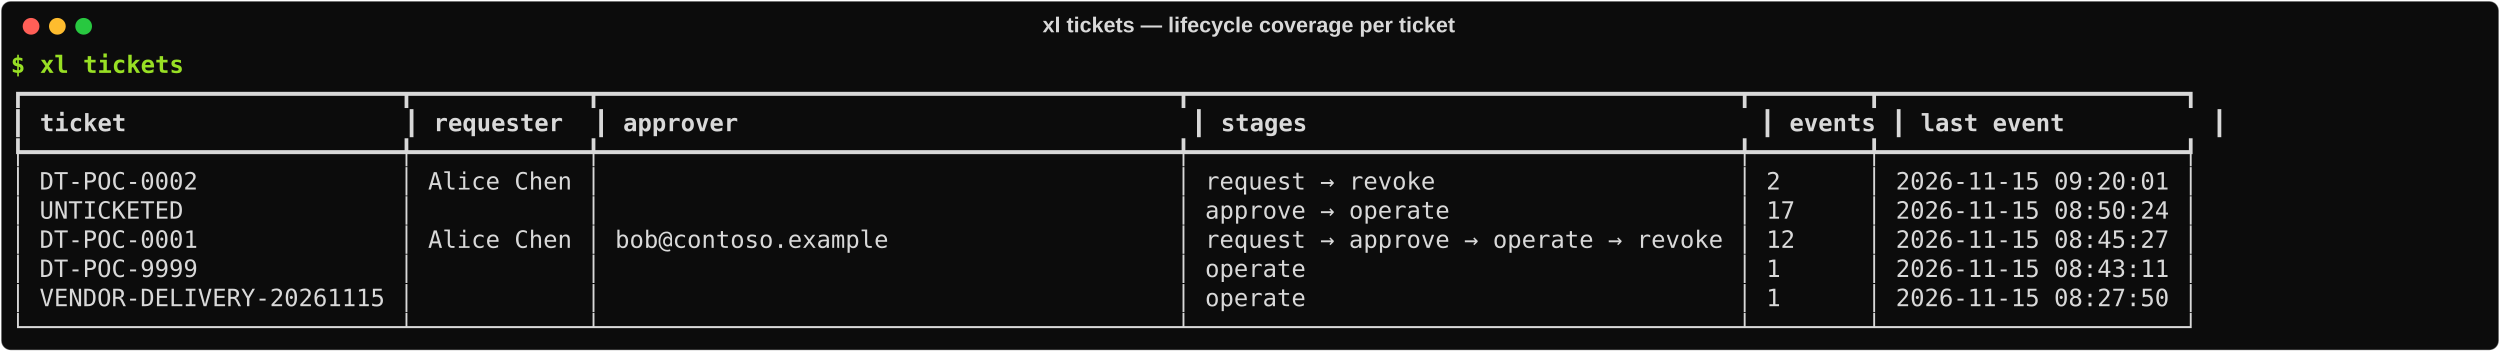
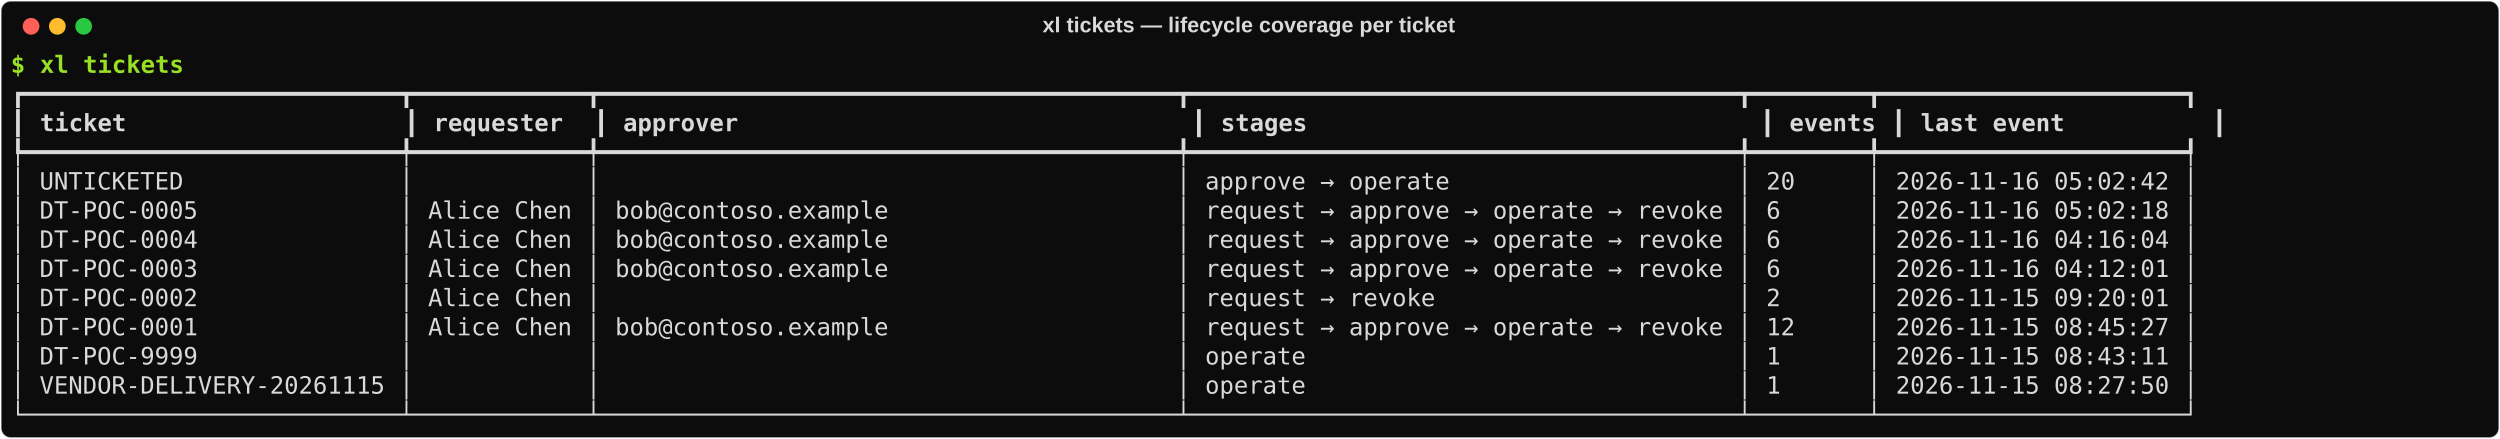
- <svg xmlns="http://www.w3.org/2000/svg" class="rich-terminal" viewBox="0 0 2092 294.0">
+ <svg xmlns="http://www.w3.org/2000/svg" class="rich-terminal" viewBox="0 0 2092 367.2">
  <style>

    @font-face {
        font-family: "Fira Code";
        src: local("FiraCode-Regular"),
                url("https://cdnjs.cloudflare.com/ajax/libs/firacode/6.2.0/woff2/FiraCode-Regular.woff2") format("woff2"),
                url("https://cdnjs.cloudflare.com/ajax/libs/firacode/6.2.0/woff/FiraCode-Regular.woff") format("woff");
        font-style: normal;
        font-weight: 400;
    }
    @font-face {
        font-family: "Fira Code";
        src: local("FiraCode-Bold"),
                url("https://cdnjs.cloudflare.com/ajax/libs/firacode/6.2.0/woff2/FiraCode-Bold.woff2") format("woff2"),
                url("https://cdnjs.cloudflare.com/ajax/libs/firacode/6.2.0/woff/FiraCode-Bold.woff") format("woff");
        font-style: bold;
        font-weight: 700;
    }

-     .terminal-3217556577-matrix {
+     .terminal-3896298064-matrix {
        font-family: Fira Code, monospace;
        font-size: 20px;
        line-height: 24.4px;
        font-variant-east-asian: full-width;
    }

-     .terminal-3217556577-title {
+     .terminal-3896298064-title {
        font-size: 18px;
        font-weight: bold;
        font-family: arial;
    }

-     .terminal-3217556577-r1 { fill: #98e024;font-weight: bold }
- .terminal-3217556577-r2 { fill: #d9d9d9 }
- .terminal-3217556577-r3 { fill: #d9d9d9;font-weight: bold }
+     .terminal-3896298064-r1 { fill: #98e024;font-weight: bold }
+ .terminal-3896298064-r2 { fill: #d9d9d9 }
+ .terminal-3896298064-r3 { fill: #d9d9d9;font-weight: bold }
    </style>
  <defs>
-     <clipPath id="terminal-3217556577-clip-terminal">
-       <rect x="0" y="0" width="2073.0" height="243.0" />
+     <clipPath id="terminal-3896298064-clip-terminal">
+       <rect x="0" y="0" width="2073.0" height="316.2" />
    </clipPath>
-     <clipPath id="terminal-3217556577-line-0">
+     <clipPath id="terminal-3896298064-line-0">
      <rect x="0" y="1.5" width="2074" height="24.65" />
    </clipPath>
-     <clipPath id="terminal-3217556577-line-1">
+     <clipPath id="terminal-3896298064-line-1">
      <rect x="0" y="25.9" width="2074" height="24.65" />
    </clipPath>
-     <clipPath id="terminal-3217556577-line-2">
+     <clipPath id="terminal-3896298064-line-2">
      <rect x="0" y="50.3" width="2074" height="24.65" />
    </clipPath>
-     <clipPath id="terminal-3217556577-line-3">
+     <clipPath id="terminal-3896298064-line-3">
      <rect x="0" y="74.7" width="2074" height="24.65" />
    </clipPath>
-     <clipPath id="terminal-3217556577-line-4">
+     <clipPath id="terminal-3896298064-line-4">
      <rect x="0" y="99.1" width="2074" height="24.65" />
    </clipPath>
-     <clipPath id="terminal-3217556577-line-5">
+     <clipPath id="terminal-3896298064-line-5">
      <rect x="0" y="123.5" width="2074" height="24.65" />
    </clipPath>
-     <clipPath id="terminal-3217556577-line-6">
+     <clipPath id="terminal-3896298064-line-6">
      <rect x="0" y="147.9" width="2074" height="24.65" />
    </clipPath>
-     <clipPath id="terminal-3217556577-line-7">
+     <clipPath id="terminal-3896298064-line-7">
      <rect x="0" y="172.3" width="2074" height="24.65" />
    </clipPath>
-     <clipPath id="terminal-3217556577-line-8">
+     <clipPath id="terminal-3896298064-line-8">
      <rect x="0" y="196.7" width="2074" height="24.65" />
    </clipPath>
+     <clipPath id="terminal-3896298064-line-9">
+       <rect x="0" y="221.1" width="2074" height="24.65" />
+     </clipPath>
+     <clipPath id="terminal-3896298064-line-10">
+       <rect x="0" y="245.5" width="2074" height="24.65" />
+     </clipPath>
+     <clipPath id="terminal-3896298064-line-11">
+       <rect x="0" y="269.9" width="2074" height="24.65" />
+     </clipPath>
  </defs>
-   <rect fill="#0c0c0c" stroke="rgba(255,255,255,0.35)" stroke-width="1" x="1" y="1" width="2090" height="292" rx="8" />
-   <text class="terminal-3217556577-title" fill="#d9d9d9" text-anchor="middle" x="1045" y="27">xl tickets — lifecycle coverage per ticket</text>
+   <rect fill="#0c0c0c" stroke="rgba(255,255,255,0.35)" stroke-width="1" x="1" y="1" width="2090" height="365.2" rx="8" />
+   <text class="terminal-3896298064-title" fill="#d9d9d9" text-anchor="middle" x="1045" y="27">xl tickets — lifecycle coverage per ticket</text>
  <g transform="translate(26,22)">
    <circle cx="0" cy="0" r="7" fill="#ff5f57" />
    <circle cx="22" cy="0" r="7" fill="#febc2e" />
    <circle cx="44" cy="0" r="7" fill="#28c840" />
  </g>
-   <g transform="translate(9, 41)" clip-path="url(#terminal-3217556577-clip-terminal)">
-     <g class="terminal-3217556577-matrix">
-       <text class="terminal-3217556577-r1" x="0" y="20" textLength="24.4" clip-path="url(#terminal-3217556577-line-0)">$ </text>
-       <text class="terminal-3217556577-r1" x="24.4" y="20" textLength="122" clip-path="url(#terminal-3217556577-line-0)">xl tickets</text>
-       <text class="terminal-3217556577-r2" x="2074" y="20" textLength="12.2" clip-path="url(#terminal-3217556577-line-0)">
+   <g transform="translate(9, 41)" clip-path="url(#terminal-3896298064-clip-terminal)">
+     <g class="terminal-3896298064-matrix">
+       <text class="terminal-3896298064-r1" x="0" y="20" textLength="24.4" clip-path="url(#terminal-3896298064-line-0)">$ </text>
+       <text class="terminal-3896298064-r1" x="24.4" y="20" textLength="122" clip-path="url(#terminal-3896298064-line-0)">xl tickets</text>
+       <text class="terminal-3896298064-r2" x="2074" y="20" textLength="12.2" clip-path="url(#terminal-3896298064-line-0)">
</text>
-       <text class="terminal-3217556577-r2" x="0" y="44.4" textLength="1854.4" clip-path="url(#terminal-3217556577-line-1)">┏━━━━━━━━━━━━━━━━━━━━━━━━━━┳━━━━━━━━━━━━┳━━━━━━━━━━━━━━━━━━━━━━━━━━━━━━━━━━━━━━━━┳━━━━━━━━━━━━━━━━━━━━━━━━━━━━━━━━━━━━━━┳━━━━━━━━┳━━━━━━━━━━━━━━━━━━━━━┓</text>
-       <text class="terminal-3217556577-r2" x="2074" y="44.4" textLength="12.2" clip-path="url(#terminal-3217556577-line-1)">
+       <text class="terminal-3896298064-r2" x="0" y="44.4" textLength="1854.4" clip-path="url(#terminal-3896298064-line-1)">┏━━━━━━━━━━━━━━━━━━━━━━━━━━┳━━━━━━━━━━━━┳━━━━━━━━━━━━━━━━━━━━━━━━━━━━━━━━━━━━━━━━┳━━━━━━━━━━━━━━━━━━━━━━━━━━━━━━━━━━━━━━┳━━━━━━━━┳━━━━━━━━━━━━━━━━━━━━━┓</text>
+       <text class="terminal-3896298064-r2" x="2074" y="44.4" textLength="12.2" clip-path="url(#terminal-3896298064-line-1)">
</text>
-       <text class="terminal-3217556577-r2" x="0" y="68.8" textLength="12.2" clip-path="url(#terminal-3217556577-line-2)">┃</text>
-       <text class="terminal-3217556577-r3" x="24.4" y="68.8" textLength="292.8" clip-path="url(#terminal-3217556577-line-2)">ticket                  </text>
-       <text class="terminal-3217556577-r2" x="329.4" y="68.8" textLength="12.2" clip-path="url(#terminal-3217556577-line-2)">┃</text>
-       <text class="terminal-3217556577-r3" x="353.8" y="68.8" textLength="122" clip-path="url(#terminal-3217556577-line-2)">requester </text>
-       <text class="terminal-3217556577-r2" x="488" y="68.8" textLength="12.2" clip-path="url(#terminal-3217556577-line-2)">┃</text>
-       <text class="terminal-3217556577-r3" x="512.4" y="68.8" textLength="463.6" clip-path="url(#terminal-3217556577-line-2)">approver                              </text>
-       <text class="terminal-3217556577-r2" x="988.2" y="68.8" textLength="12.2" clip-path="url(#terminal-3217556577-line-2)">┃</text>
-       <text class="terminal-3217556577-r3" x="1012.6" y="68.8" textLength="439.2" clip-path="url(#terminal-3217556577-line-2)">stages                              </text>
-       <text class="terminal-3217556577-r2" x="1464" y="68.8" textLength="12.2" clip-path="url(#terminal-3217556577-line-2)">┃</text>
-       <text class="terminal-3217556577-r3" x="1488.4" y="68.8" textLength="73.2" clip-path="url(#terminal-3217556577-line-2)">events</text>
-       <text class="terminal-3217556577-r2" x="1573.8" y="68.8" textLength="12.2" clip-path="url(#terminal-3217556577-line-2)">┃</text>
-       <text class="terminal-3217556577-r3" x="1598.2" y="68.8" textLength="231.8" clip-path="url(#terminal-3217556577-line-2)">last event         </text>
-       <text class="terminal-3217556577-r2" x="1842.2" y="68.8" textLength="12.2" clip-path="url(#terminal-3217556577-line-2)">┃</text>
-       <text class="terminal-3217556577-r2" x="2074" y="68.8" textLength="12.2" clip-path="url(#terminal-3217556577-line-2)">
+       <text class="terminal-3896298064-r2" x="0" y="68.8" textLength="12.2" clip-path="url(#terminal-3896298064-line-2)">┃</text>
+       <text class="terminal-3896298064-r3" x="24.4" y="68.8" textLength="292.8" clip-path="url(#terminal-3896298064-line-2)">ticket                  </text>
+       <text class="terminal-3896298064-r2" x="329.4" y="68.8" textLength="12.2" clip-path="url(#terminal-3896298064-line-2)">┃</text>
+       <text class="terminal-3896298064-r3" x="353.8" y="68.8" textLength="122" clip-path="url(#terminal-3896298064-line-2)">requester </text>
+       <text class="terminal-3896298064-r2" x="488" y="68.8" textLength="12.2" clip-path="url(#terminal-3896298064-line-2)">┃</text>
+       <text class="terminal-3896298064-r3" x="512.4" y="68.8" textLength="463.6" clip-path="url(#terminal-3896298064-line-2)">approver                              </text>
+       <text class="terminal-3896298064-r2" x="988.2" y="68.8" textLength="12.2" clip-path="url(#terminal-3896298064-line-2)">┃</text>
+       <text class="terminal-3896298064-r3" x="1012.6" y="68.8" textLength="439.2" clip-path="url(#terminal-3896298064-line-2)">stages                              </text>
+       <text class="terminal-3896298064-r2" x="1464" y="68.8" textLength="12.2" clip-path="url(#terminal-3896298064-line-2)">┃</text>
+       <text class="terminal-3896298064-r3" x="1488.4" y="68.8" textLength="73.2" clip-path="url(#terminal-3896298064-line-2)">events</text>
+       <text class="terminal-3896298064-r2" x="1573.8" y="68.8" textLength="12.2" clip-path="url(#terminal-3896298064-line-2)">┃</text>
+       <text class="terminal-3896298064-r3" x="1598.2" y="68.8" textLength="231.8" clip-path="url(#terminal-3896298064-line-2)">last event         </text>
+       <text class="terminal-3896298064-r2" x="1842.2" y="68.8" textLength="12.2" clip-path="url(#terminal-3896298064-line-2)">┃</text>
+       <text class="terminal-3896298064-r2" x="2074" y="68.8" textLength="12.2" clip-path="url(#terminal-3896298064-line-2)">
</text>
-       <text class="terminal-3217556577-r2" x="0" y="93.2" textLength="1854.4" clip-path="url(#terminal-3217556577-line-3)">┡━━━━━━━━━━━━━━━━━━━━━━━━━━╇━━━━━━━━━━━━╇━━━━━━━━━━━━━━━━━━━━━━━━━━━━━━━━━━━━━━━━╇━━━━━━━━━━━━━━━━━━━━━━━━━━━━━━━━━━━━━━╇━━━━━━━━╇━━━━━━━━━━━━━━━━━━━━━┩</text>
-       <text class="terminal-3217556577-r2" x="2074" y="93.2" textLength="12.2" clip-path="url(#terminal-3217556577-line-3)">
+       <text class="terminal-3896298064-r2" x="0" y="93.2" textLength="1854.4" clip-path="url(#terminal-3896298064-line-3)">┡━━━━━━━━━━━━━━━━━━━━━━━━━━╇━━━━━━━━━━━━╇━━━━━━━━━━━━━━━━━━━━━━━━━━━━━━━━━━━━━━━━╇━━━━━━━━━━━━━━━━━━━━━━━━━━━━━━━━━━━━━━╇━━━━━━━━╇━━━━━━━━━━━━━━━━━━━━━┩</text>
+       <text class="terminal-3896298064-r2" x="2074" y="93.2" textLength="12.2" clip-path="url(#terminal-3896298064-line-3)">
</text>
-       <text class="terminal-3217556577-r2" x="0" y="117.6" textLength="1854.4" clip-path="url(#terminal-3217556577-line-4)">│ DT-POC-0002              │ Alice Chen │                                        │ request → revoke                     │ 2      │ 2026-11-15 09:20:01 │</text>
-       <text class="terminal-3217556577-r2" x="2074" y="117.6" textLength="12.2" clip-path="url(#terminal-3217556577-line-4)">
+       <text class="terminal-3896298064-r2" x="0" y="117.6" textLength="1854.4" clip-path="url(#terminal-3896298064-line-4)">│ UNTICKETED               │            │                                        │ approve → operate                    │ 20     │ 2026-11-16 05:02:42 │</text>
+       <text class="terminal-3896298064-r2" x="2074" y="117.6" textLength="12.2" clip-path="url(#terminal-3896298064-line-4)">
</text>
-       <text class="terminal-3217556577-r2" x="0" y="142" textLength="1854.4" clip-path="url(#terminal-3217556577-line-5)">│ UNTICKETED               │            │                                        │ approve → operate                    │ 17     │ 2026-11-15 08:50:24 │</text>
-       <text class="terminal-3217556577-r2" x="2074" y="142" textLength="12.2" clip-path="url(#terminal-3217556577-line-5)">
+       <text class="terminal-3896298064-r2" x="0" y="142" textLength="1854.4" clip-path="url(#terminal-3896298064-line-5)">│ DT-POC-0005              │ Alice Chen │ bob@contoso.example                    │ request → approve → operate → revoke │ 6      │ 2026-11-16 05:02:18 │</text>
+       <text class="terminal-3896298064-r2" x="2074" y="142" textLength="12.2" clip-path="url(#terminal-3896298064-line-5)">
</text>
-       <text class="terminal-3217556577-r2" x="0" y="166.4" textLength="1854.4" clip-path="url(#terminal-3217556577-line-6)">│ DT-POC-0001              │ Alice Chen │ bob@contoso.example                    │ request → approve → operate → revoke │ 12     │ 2026-11-15 08:45:27 │</text>
-       <text class="terminal-3217556577-r2" x="2074" y="166.4" textLength="12.2" clip-path="url(#terminal-3217556577-line-6)">
+       <text class="terminal-3896298064-r2" x="0" y="166.4" textLength="1854.4" clip-path="url(#terminal-3896298064-line-6)">│ DT-POC-0004              │ Alice Chen │ bob@contoso.example                    │ request → approve → operate → revoke │ 6      │ 2026-11-16 04:16:04 │</text>
+       <text class="terminal-3896298064-r2" x="2074" y="166.4" textLength="12.2" clip-path="url(#terminal-3896298064-line-6)">
</text>
-       <text class="terminal-3217556577-r2" x="0" y="190.8" textLength="1854.4" clip-path="url(#terminal-3217556577-line-7)">│ DT-POC-9999              │            │                                        │ operate                              │ 1      │ 2026-11-15 08:43:11 │</text>
-       <text class="terminal-3217556577-r2" x="2074" y="190.8" textLength="12.2" clip-path="url(#terminal-3217556577-line-7)">
+       <text class="terminal-3896298064-r2" x="0" y="190.8" textLength="1854.4" clip-path="url(#terminal-3896298064-line-7)">│ DT-POC-0003              │ Alice Chen │ bob@contoso.example                    │ request → approve → operate → revoke │ 6      │ 2026-11-16 04:12:01 │</text>
+       <text class="terminal-3896298064-r2" x="2074" y="190.8" textLength="12.2" clip-path="url(#terminal-3896298064-line-7)">
</text>
-       <text class="terminal-3217556577-r2" x="0" y="215.2" textLength="1854.4" clip-path="url(#terminal-3217556577-line-8)">│ VENDOR-DELIVERY-20261115 │            │                                        │ operate                              │ 1      │ 2026-11-15 08:27:50 │</text>
-       <text class="terminal-3217556577-r2" x="2074" y="215.2" textLength="12.2" clip-path="url(#terminal-3217556577-line-8)">
+       <text class="terminal-3896298064-r2" x="0" y="215.2" textLength="1854.4" clip-path="url(#terminal-3896298064-line-8)">│ DT-POC-0002              │ Alice Chen │                                        │ request → revoke                     │ 2      │ 2026-11-15 09:20:01 │</text>
+       <text class="terminal-3896298064-r2" x="2074" y="215.2" textLength="12.2" clip-path="url(#terminal-3896298064-line-8)">
</text>
-       <text class="terminal-3217556577-r2" x="0" y="239.6" textLength="1854.4" clip-path="url(#terminal-3217556577-line-9)">└──────────────────────────┴────────────┴────────────────────────────────────────┴──────────────────────────────────────┴────────┴─────────────────────┘</text>
-       <text class="terminal-3217556577-r2" x="2074" y="239.6" textLength="12.2" clip-path="url(#terminal-3217556577-line-9)">
+       <text class="terminal-3896298064-r2" x="0" y="239.6" textLength="1854.4" clip-path="url(#terminal-3896298064-line-9)">│ DT-POC-0001              │ Alice Chen │ bob@contoso.example                    │ request → approve → operate → revoke │ 12     │ 2026-11-15 08:45:27 │</text>
+       <text class="terminal-3896298064-r2" x="2074" y="239.6" textLength="12.2" clip-path="url(#terminal-3896298064-line-9)">
+ </text>
+       <text class="terminal-3896298064-r2" x="0" y="264" textLength="1854.4" clip-path="url(#terminal-3896298064-line-10)">│ DT-POC-9999              │            │                                        │ operate                              │ 1      │ 2026-11-15 08:43:11 │</text>
+       <text class="terminal-3896298064-r2" x="2074" y="264" textLength="12.2" clip-path="url(#terminal-3896298064-line-10)">
+ </text>
+       <text class="terminal-3896298064-r2" x="0" y="288.4" textLength="1854.4" clip-path="url(#terminal-3896298064-line-11)">│ VENDOR-DELIVERY-20261115 │            │                                        │ operate                              │ 1      │ 2026-11-15 08:27:50 │</text>
+       <text class="terminal-3896298064-r2" x="2074" y="288.4" textLength="12.2" clip-path="url(#terminal-3896298064-line-11)">
+ </text>
+       <text class="terminal-3896298064-r2" x="0" y="312.8" textLength="1854.4" clip-path="url(#terminal-3896298064-line-12)">└──────────────────────────┴────────────┴────────────────────────────────────────┴──────────────────────────────────────┴────────┴─────────────────────┘</text>
+       <text class="terminal-3896298064-r2" x="2074" y="312.8" textLength="12.2" clip-path="url(#terminal-3896298064-line-12)">
</text>
    </g>
  </g>
</svg>
